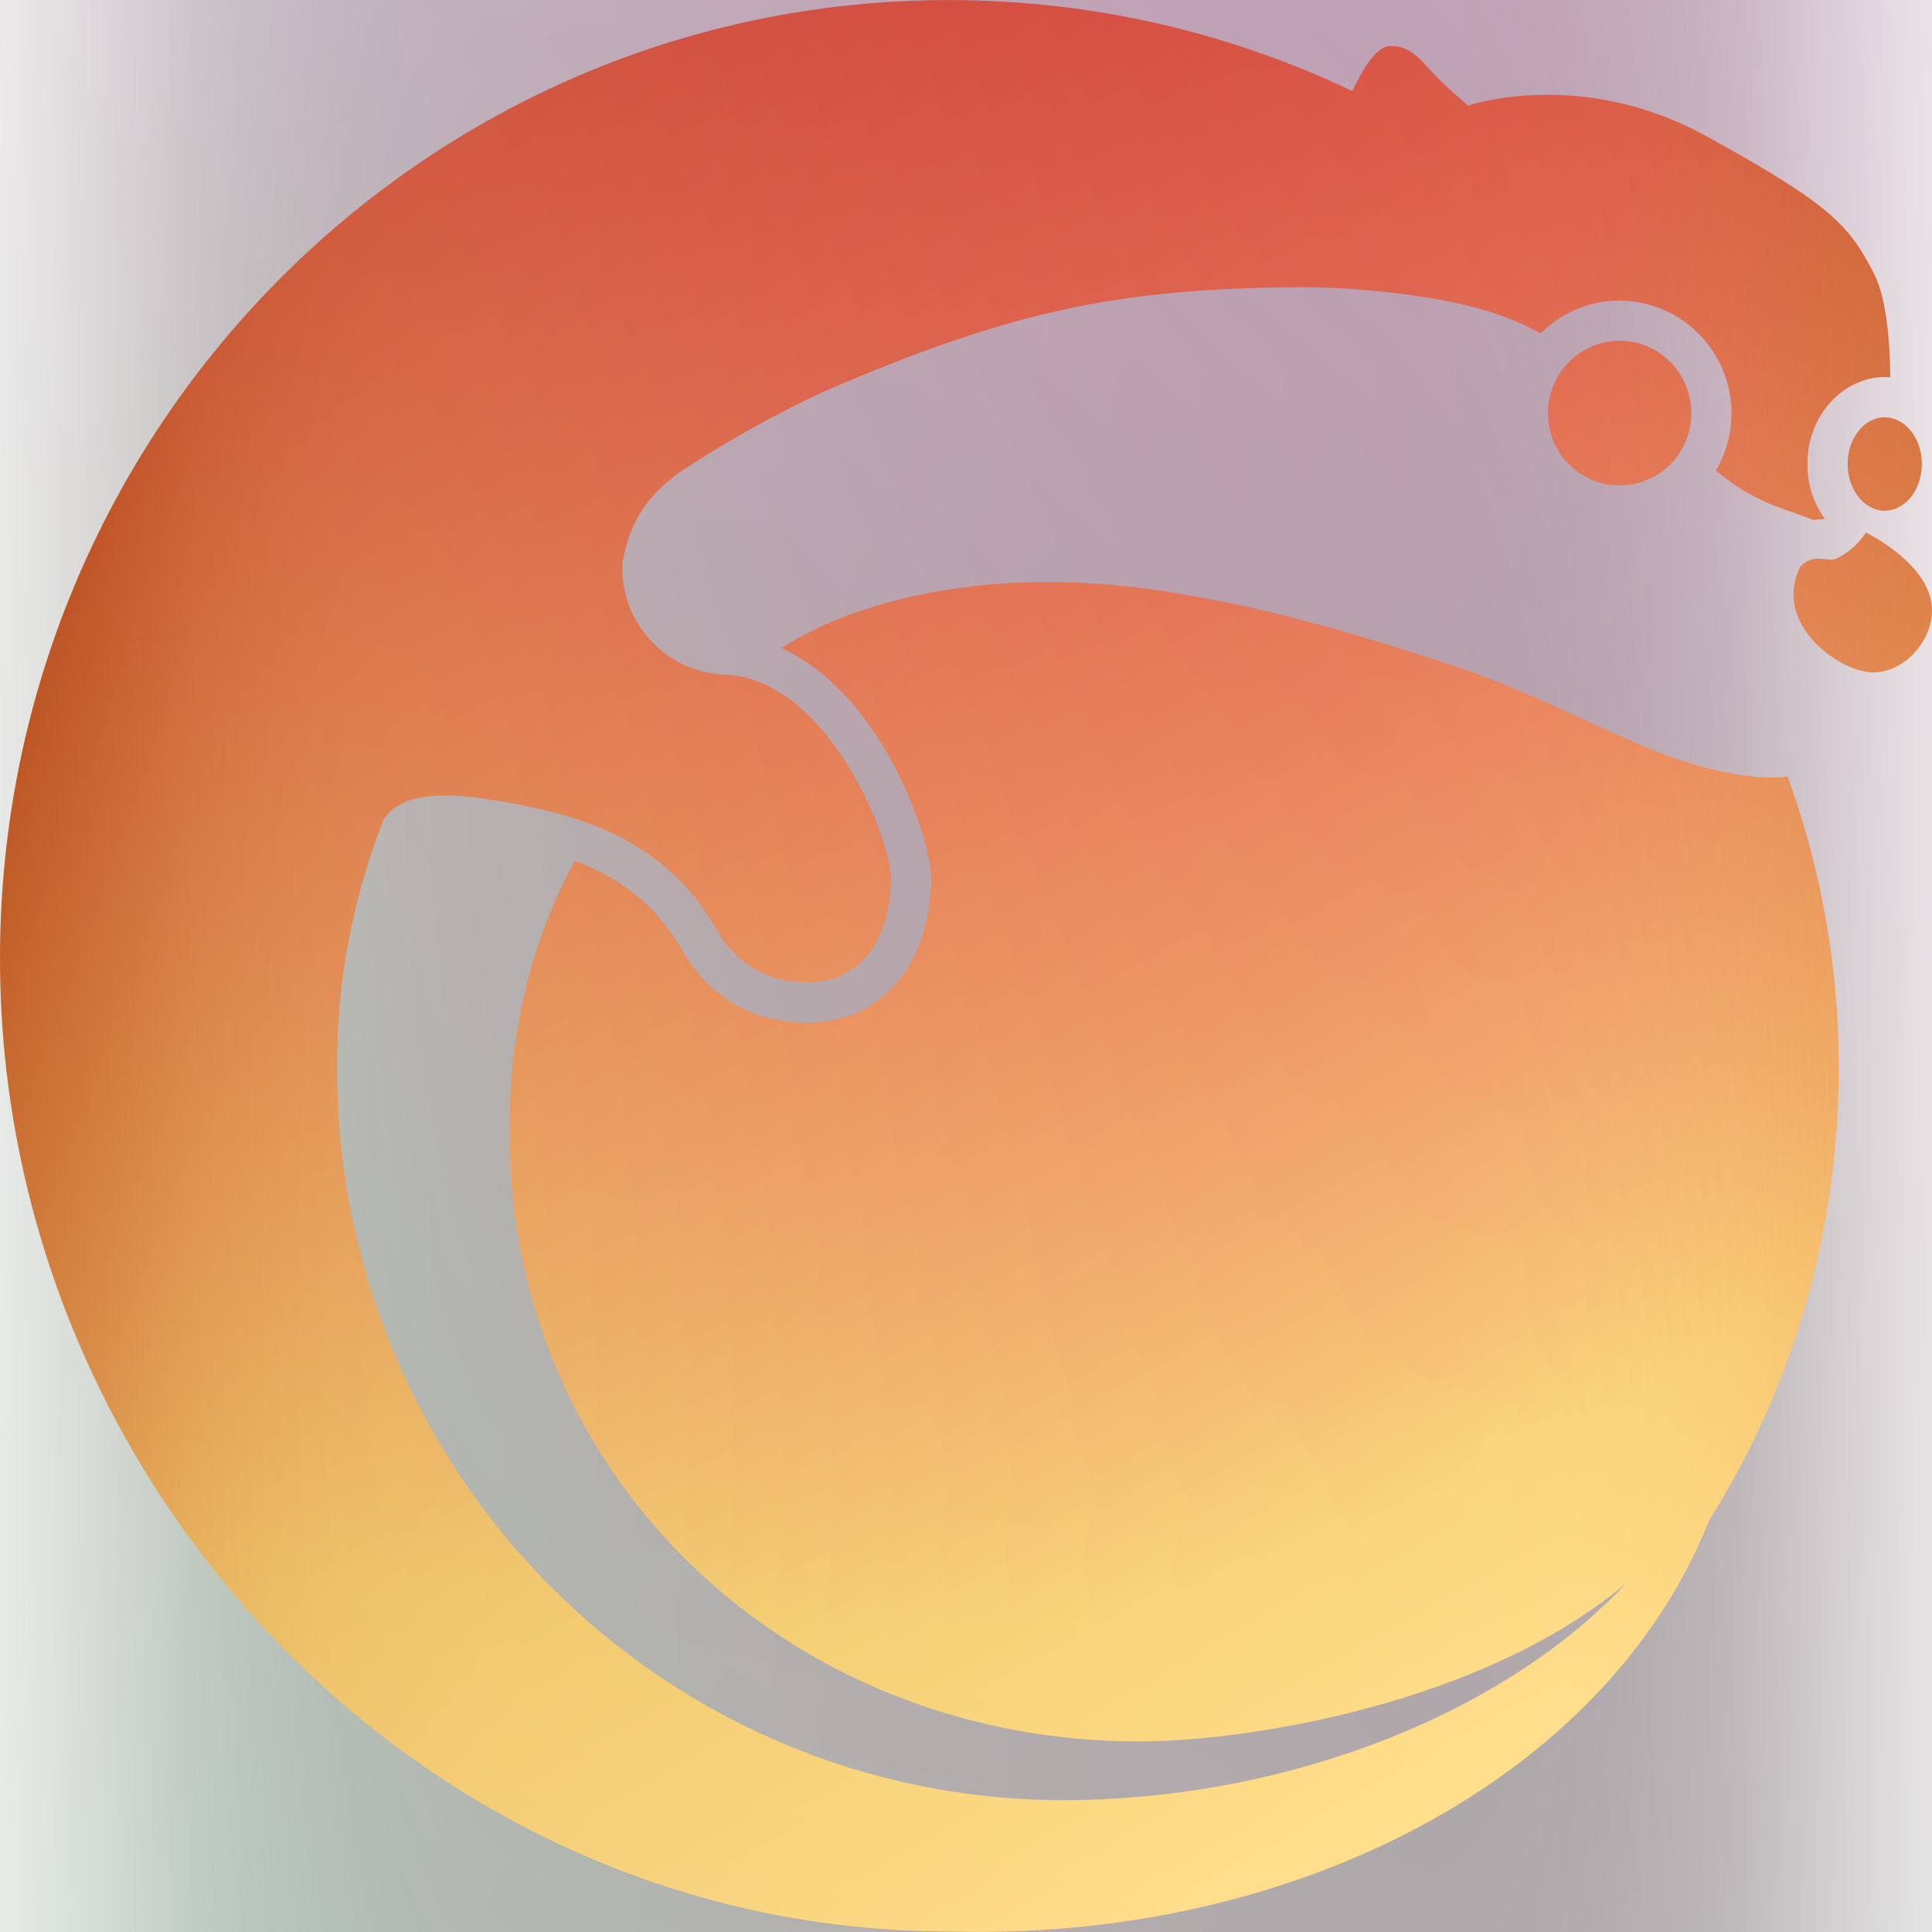
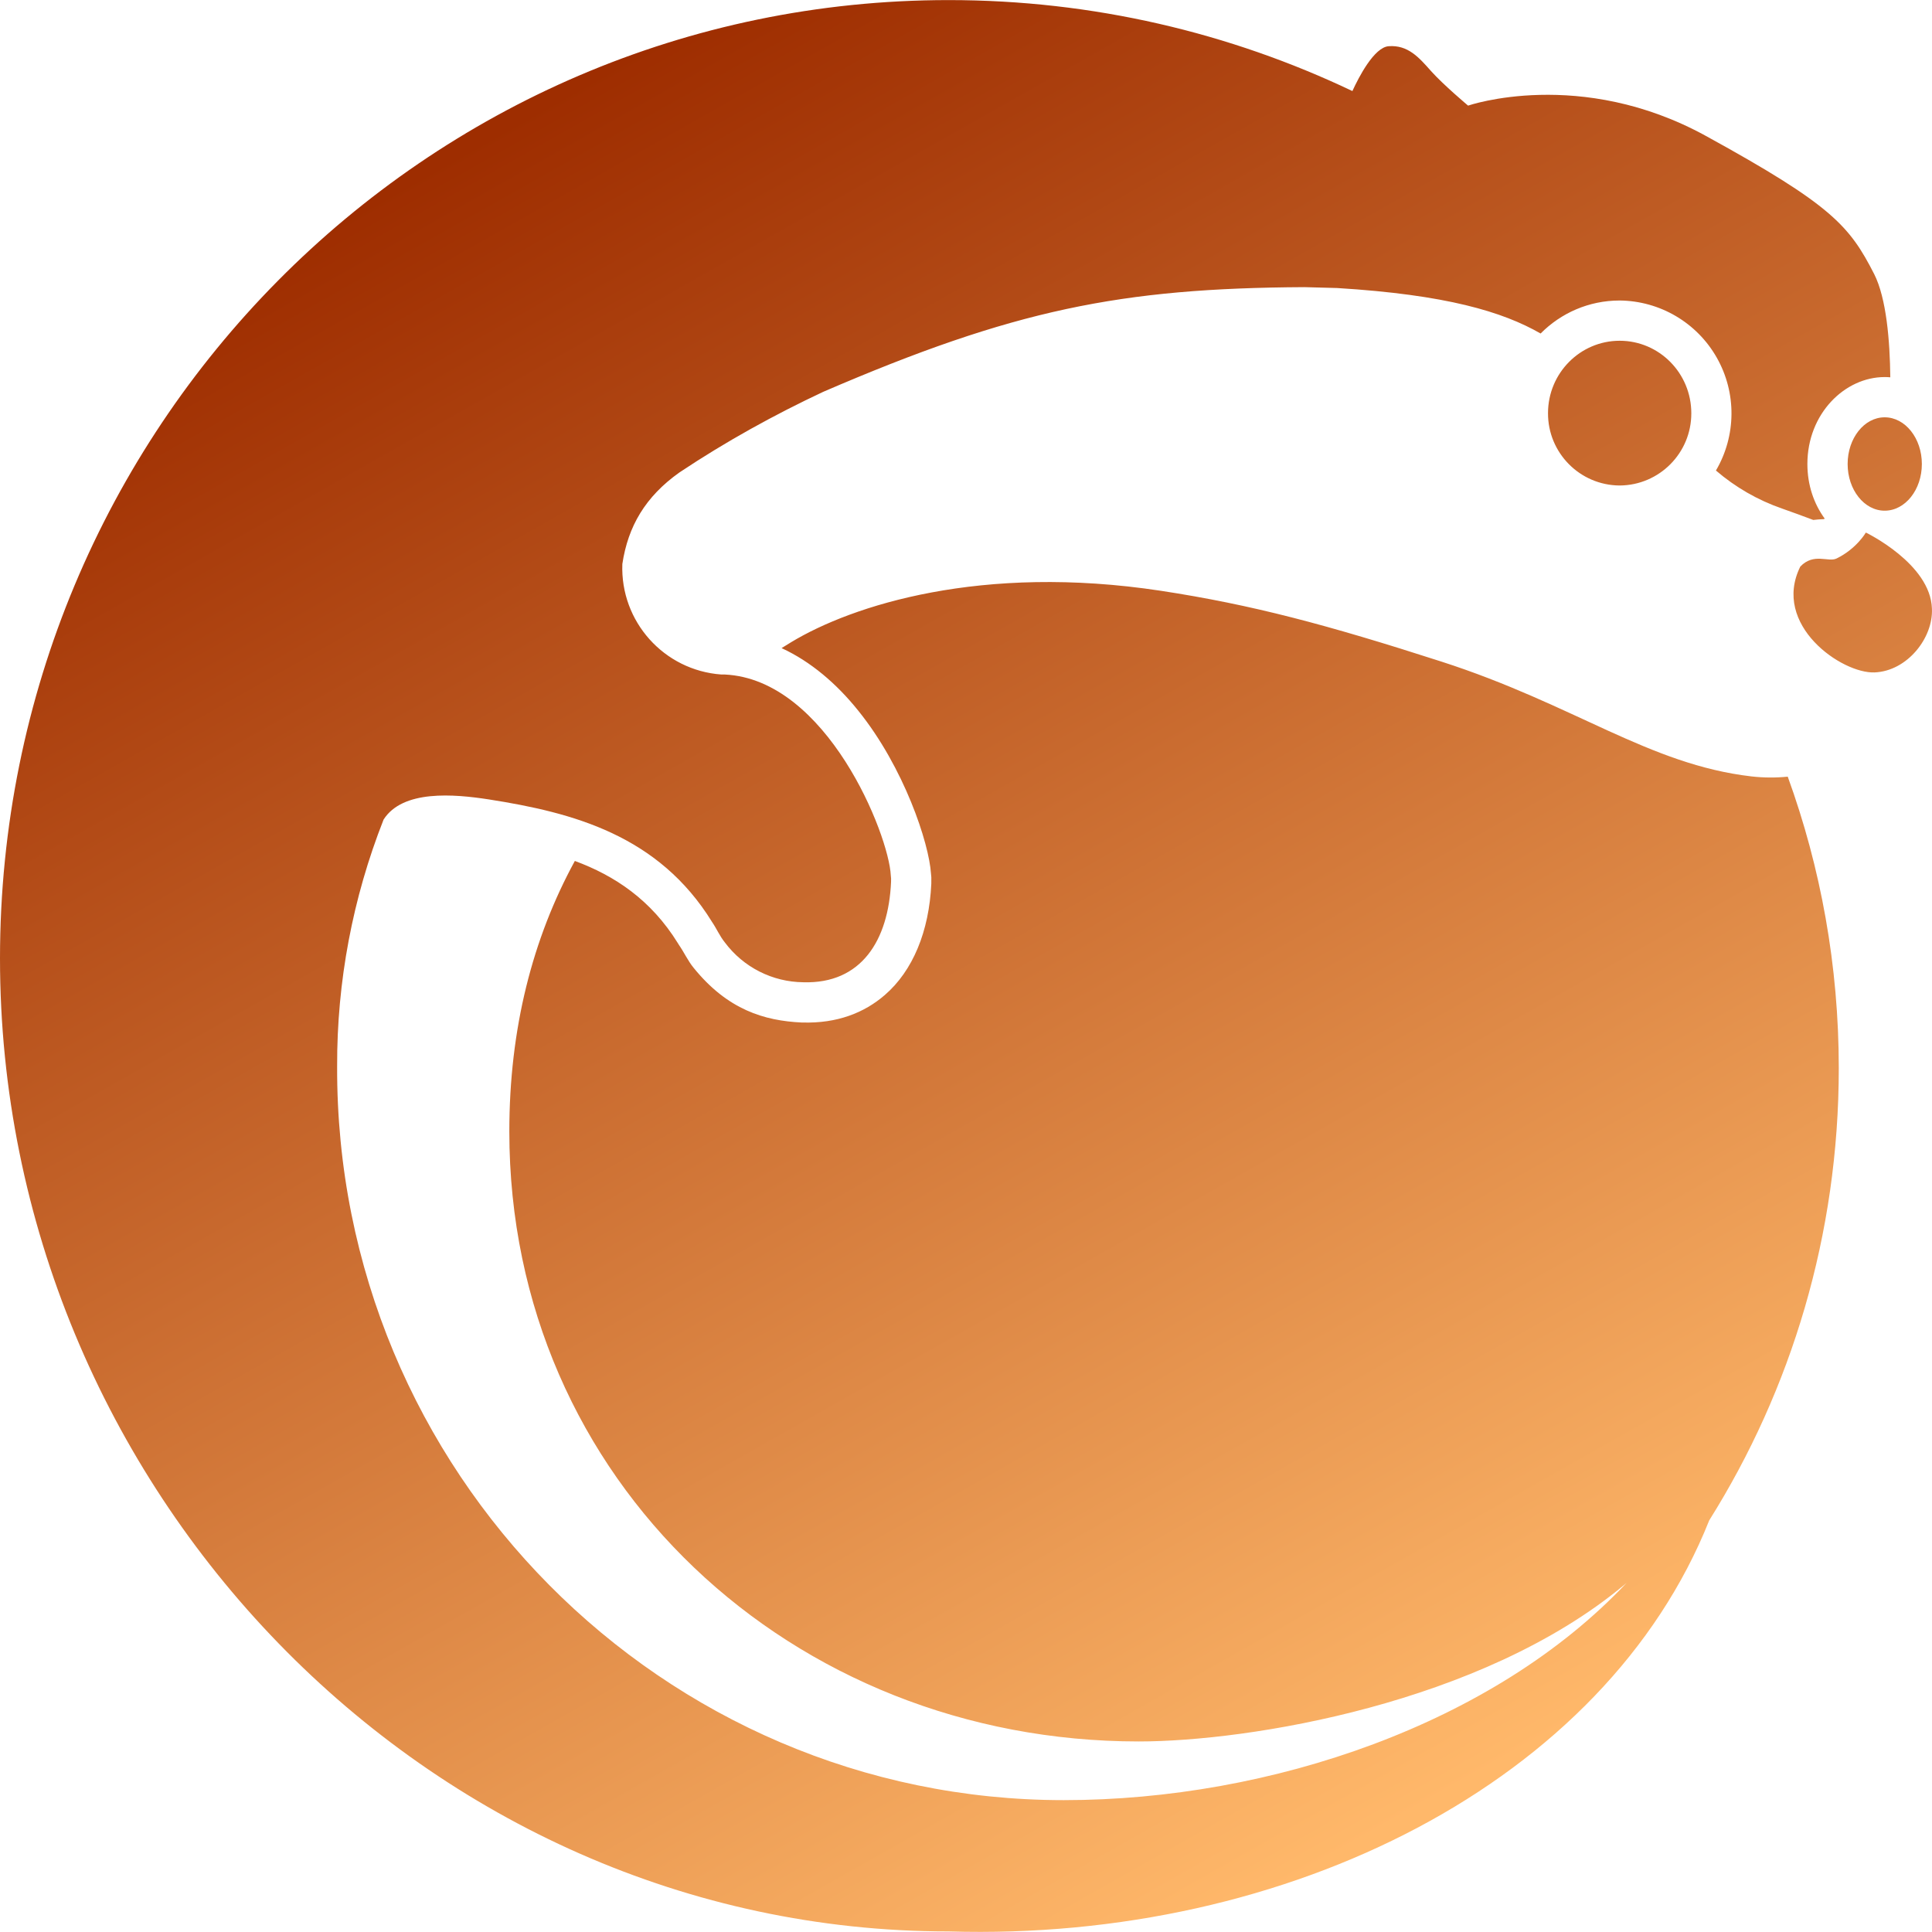
<svg xmlns="http://www.w3.org/2000/svg" role="img" viewBox="0 0 120 120" id="Lutris--Streamline-Simple-Icons" height="120" width="120">
  <defs>
    <linearGradient gradientTransform="rotate(150, 0.5, 0.5)" x1="50%" y1="0%" x2="50%" y2="100%" id="gradient">
      <stop stop-color="hsl(31.4, 100%, 70.8%)" stop-opacity="1" offset="0%" />
      <stop stop-color="hsl(17, 100%, 31%)" stop-opacity="1" offset="100%" />
    </linearGradient>
-     <filter id="filter" x="-20%" y="-20%" width="140%" height="140%" filterUnits="objectBoundingBox" primitiveUnits="userSpaceOnUse" color-interpolation-filters="sRGB">
-       <feTurbulence type="fractalNoise" baseFrequency="0.005 0.003" numOctaves="1" seed="2" stitchTiles="stitch" x="0%" y="0%" width="100%" height="100%" result="turbulence" />
-       <feGaussianBlur stdDeviation="20 0" x="0%" y="0%" width="100%" height="100%" in="turbulence" edgeMode="duplicate" result="blur" />
-       <feBlend mode="color-dodge" x="0%" y="0%" width="100%" height="100%" in="SourceGraphic" in2="blur" result="blend" />
-     </filter>
  </defs>
-   <path d="m106.155 94.45 0.005 -0.01c-6.465 16.215 -26.09 26.16 -47.235 25.525C26.5 119.965 0 92.4 0 59.53S26.38 0.005 58.925 0.005c8.965 0 17.465 2.03 25.075 5.65 0.405 -0.885 1.355 -2.72 2.255 -2.785 1.19 -0.085 1.87 0.685 2.63 1.545 0.77 0.86 2.3 2.145 2.3 2.145s6.965 -2.405 14.775 1.885c7.815 4.29 8.915 5.58 10.45 8.58 0.76 1.505 0.975 4.145 1 6.41a3.98 3.98 0 0 0 -0.35 -0.015c-2.48 0 -4.8 2.275 -4.8 5.4 0 1.315 0.41 2.48 1.075 3.39l-0.05 0.035a7.525 7.525 0 0 0 -0.66 0.05 93.52 93.52 0 0 0 -1.945 -0.71 12.65 12.65 0 0 1 -4.1 -2.36 7.01 7.01 0 0 0 -5.98 -10.56c-1.915 0 -3.65 0.78 -4.91 2.05 -2.36 -1.355 -5.87 -2.41 -12.635 -2.825l-2.035 -0.055c-11.41 0.06 -18.055 1.395 -29.895 6.505 -3.015 1.415 -6.03 3.075 -8.925 5.005 -2.115 1.5 -3.195 3.35 -3.545 5.685a6.63 6.63 0 0 0 6.15 6.865h0.210c6.35 0.3 10.195 9.95 10.315 12.485 0.02 0.25 0.02 0.115 0.015 0.4 -0.16 3.635 -1.85 6.335 -5.44 6.23a6.155 6.155 0 0 1 -4.88 -2.47c-0.315 -0.385 -0.515 -0.86 -0.795 -1.27 -3.33 -5.405 -8.66 -6.80 -13.855 -7.615 -2.19 -0.34 -5.365 -0.61 -6.55 1.25a41.4 41.4 0 0 0 -2.885 15.315c-0.1 25.18 20.205 45.59 45.13 45.59 12.875 0 26.745 -4.76 34.965 -13.5l-0.175 0.15c-8.86 7.365 -23.3 9.705 -30.135 9.705 -21.51 0 -39.09 -16.16 -39.09 -37.89 0 -6.38 1.44 -11.98 4.07 -16.8 2.475 0.915 4.735 2.415 6.4 5.11a1.2 1.2 0 0 0 0.065 0.105c0.32 0.46 0.555 0.985 0.91 1.42 2.12 2.62 4.405 3.29 6.71 3.4h0.05c2.15 0.065 3.84 -0.6 5.12 -1.71 1.735 -1.5 2.75 -3.95 2.885 -6.91v-0.07c0.01 -0.425 0 -0.265 -0.02 -0.56 -0.12 -1.88 -1.665 -6.59 -4.53 -10.135 -1.33 -1.655 -2.935 -3.035 -4.75 -3.87l0.6 -0.37c3.78 -2.285 11.82 -4.885 22.96 -3.19 5.65 0.865 10.275 2.095 17.415 4.395 8.285 2.67 12.895 6.395 19.27 7.135 0.75 0.085 1.505 0.09 2.25 0.015 2.05 5.645 3.17 11.75 3.17 18.105 0 10.34 -2.95 19.975 -8.055 28.1zm9.735 -61.37s-0.575 1.005 -1.82 1.61c-0.515 0.25 -1.41 -0.375 -2.25 0.5 -1.795 3.63 2.58 6.66 4.615 6.575 2.04 -0.085 3.65 -2.16 3.56 -3.965 -0.085 -2.79 -4.1 -4.72 -4.1 -4.72zm1.17 -7.16c1.275 0 2.31 1.3 2.31 2.9 0 1.6 -1.035 2.9 -2.31 2.9 -1.27 0 -2.3 -1.3 -2.3 -2.9 0 -1.6 1.03 -2.9 2.3 -2.9zm-16.46 -4.755c2.46 0 4.45 2.015 4.45 4.5a4.475 4.475 0 0 1 -4.45 4.49 4.475 4.475 0 0 1 -4.45 -4.495c0 -2.48 1.995 -4.495 4.45 -4.495z" fill="url(#gradient)" filter="url(#filter)" stroke-width="5" />
+   <path d="m106.155 94.45 0.005 -0.01c-6.465 16.215 -26.09 26.16 -47.235 25.525C26.5 119.965 0 92.4 0 59.53S26.38 0.005 58.925 0.005c8.965 0 17.465 2.03 25.075 5.65 0.405 -0.885 1.355 -2.72 2.255 -2.785 1.19 -0.085 1.87 0.685 2.63 1.545 0.77 0.86 2.3 2.145 2.3 2.145s6.965 -2.405 14.775 1.885c7.815 4.29 8.915 5.58 10.45 8.58 0.76 1.505 0.975 4.145 1 6.41a3.98 3.98 0 0 0 -0.35 -0.015c-2.48 0 -4.8 2.275 -4.8 5.4 0 1.315 0.41 2.48 1.075 3.39l-0.05 0.035a7.525 7.525 0 0 0 -0.66 0.05 93.52 93.52 0 0 0 -1.945 -0.71 12.65 12.65 0 0 1 -4.1 -2.36 7.01 7.01 0 0 0 -5.98 -10.56c-1.915 0 -3.65 0.78 -4.91 2.05 -2.36 -1.355 -5.87 -2.41 -12.635 -2.825l-2.035 -0.055c-11.41 0.06 -18.055 1.395 -29.895 6.505 -3.015 1.415 -6.03 3.075 -8.925 5.005 -2.115 1.5 -3.195 3.35 -3.545 5.685a6.63 6.63 0 0 0 6.15 6.865h0.210c6.35 0.3 10.195 9.95 10.315 12.485 0.02 0.25 0.02 0.115 0.015 0.4 -0.16 3.635 -1.85 6.335 -5.44 6.23a6.155 6.155 0 0 1 -4.88 -2.47c-0.315 -0.385 -0.515 -0.86 -0.795 -1.27 -3.33 -5.405 -8.66 -6.80 -13.855 -7.615 -2.19 -0.34 -5.365 -0.61 -6.55 1.25a41.4 41.4 0 0 0 -2.885 15.315c-0.1 25.18 20.205 45.59 45.13 45.59 12.875 0 26.745 -4.76 34.965 -13.5l-0.175 0.15c-8.86 7.365 -23.3 9.705 -30.135 9.705 -21.51 0 -39.09 -16.16 -39.09 -37.89 0 -6.38 1.44 -11.98 4.07 -16.8 2.475 0.915 4.735 2.415 6.4 5.11a1.2 1.2 0 0 0 0.065 0.105c0.32 0.46 0.555 0.985 0.91 1.42 2.12 2.62 4.405 3.29 6.71 3.4h0.05c2.15 0.065 3.84 -0.6 5.12 -1.71 1.735 -1.5 2.75 -3.95 2.885 -6.91v-0.07c0.01 -0.425 0 -0.265 -0.02 -0.56 -0.12 -1.88 -1.665 -6.59 -4.53 -10.135 -1.33 -1.655 -2.935 -3.035 -4.75 -3.87l0.6 -0.37c3.78 -2.285 11.82 -4.885 22.96 -3.19 5.65 0.865 10.275 2.095 17.415 4.395 8.285 2.67 12.895 6.395 19.27 7.135 0.75 0.085 1.505 0.09 2.25 0.015 2.05 5.645 3.17 11.75 3.17 18.105 0 10.34 -2.95 19.975 -8.055 28.1zm9.735 -61.37s-0.575 1.005 -1.82 1.61c-0.515 0.25 -1.41 -0.375 -2.25 0.5 -1.795 3.63 2.58 6.66 4.615 6.575 2.04 -0.085 3.65 -2.16 3.56 -3.965 -0.085 -2.79 -4.1 -4.72 -4.1 -4.72zm1.17 -7.16c1.275 0 2.31 1.3 2.31 2.9 0 1.6 -1.035 2.9 -2.31 2.9 -1.27 0 -2.3 -1.3 -2.3 -2.9 0 -1.6 1.03 -2.9 2.3 -2.9zm-16.46 -4.755c2.46 0 4.45 2.015 4.45 4.5a4.475 4.475 0 0 1 -4.45 4.49 4.475 4.475 0 0 1 -4.45 -4.495c0 -2.48 1.995 -4.495 4.45 -4.495z" fill="url(#gradient)" stroke-width="5" />
</svg>
